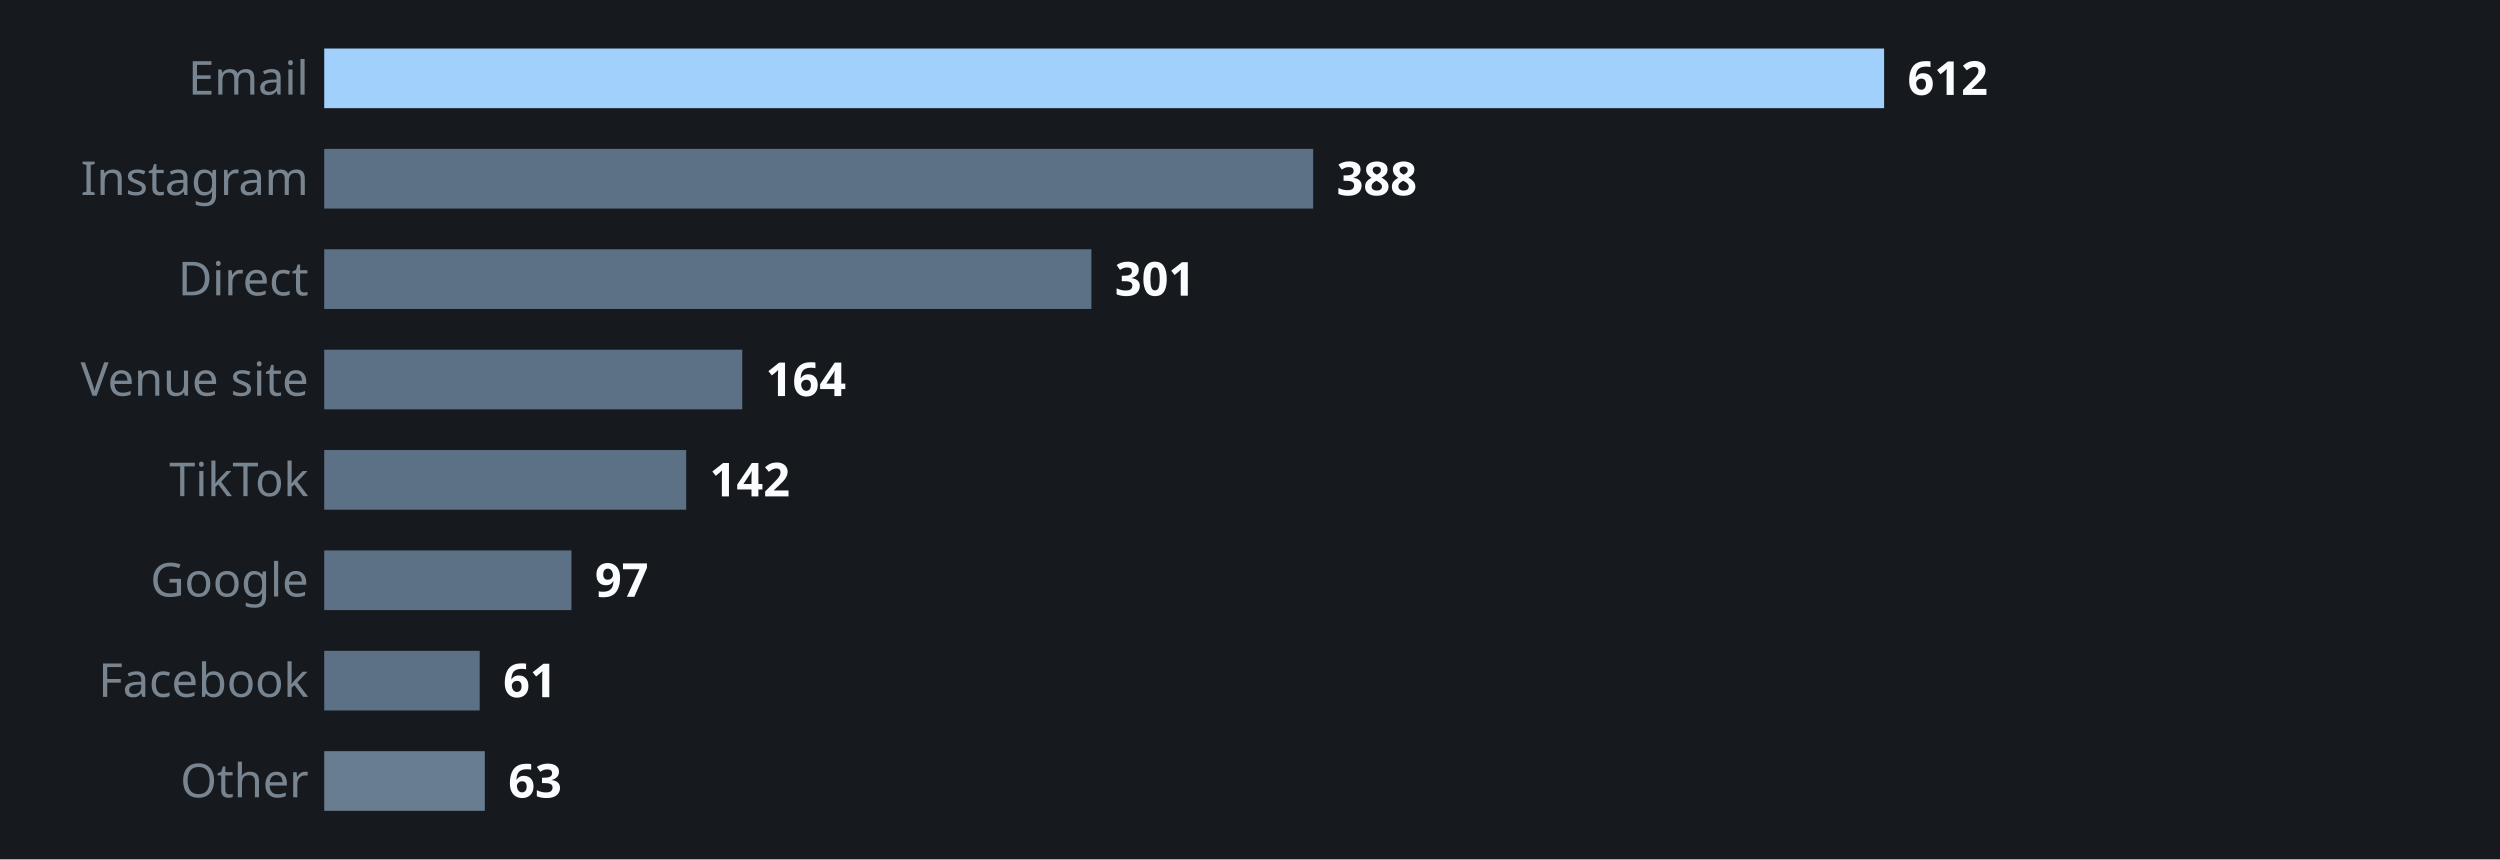
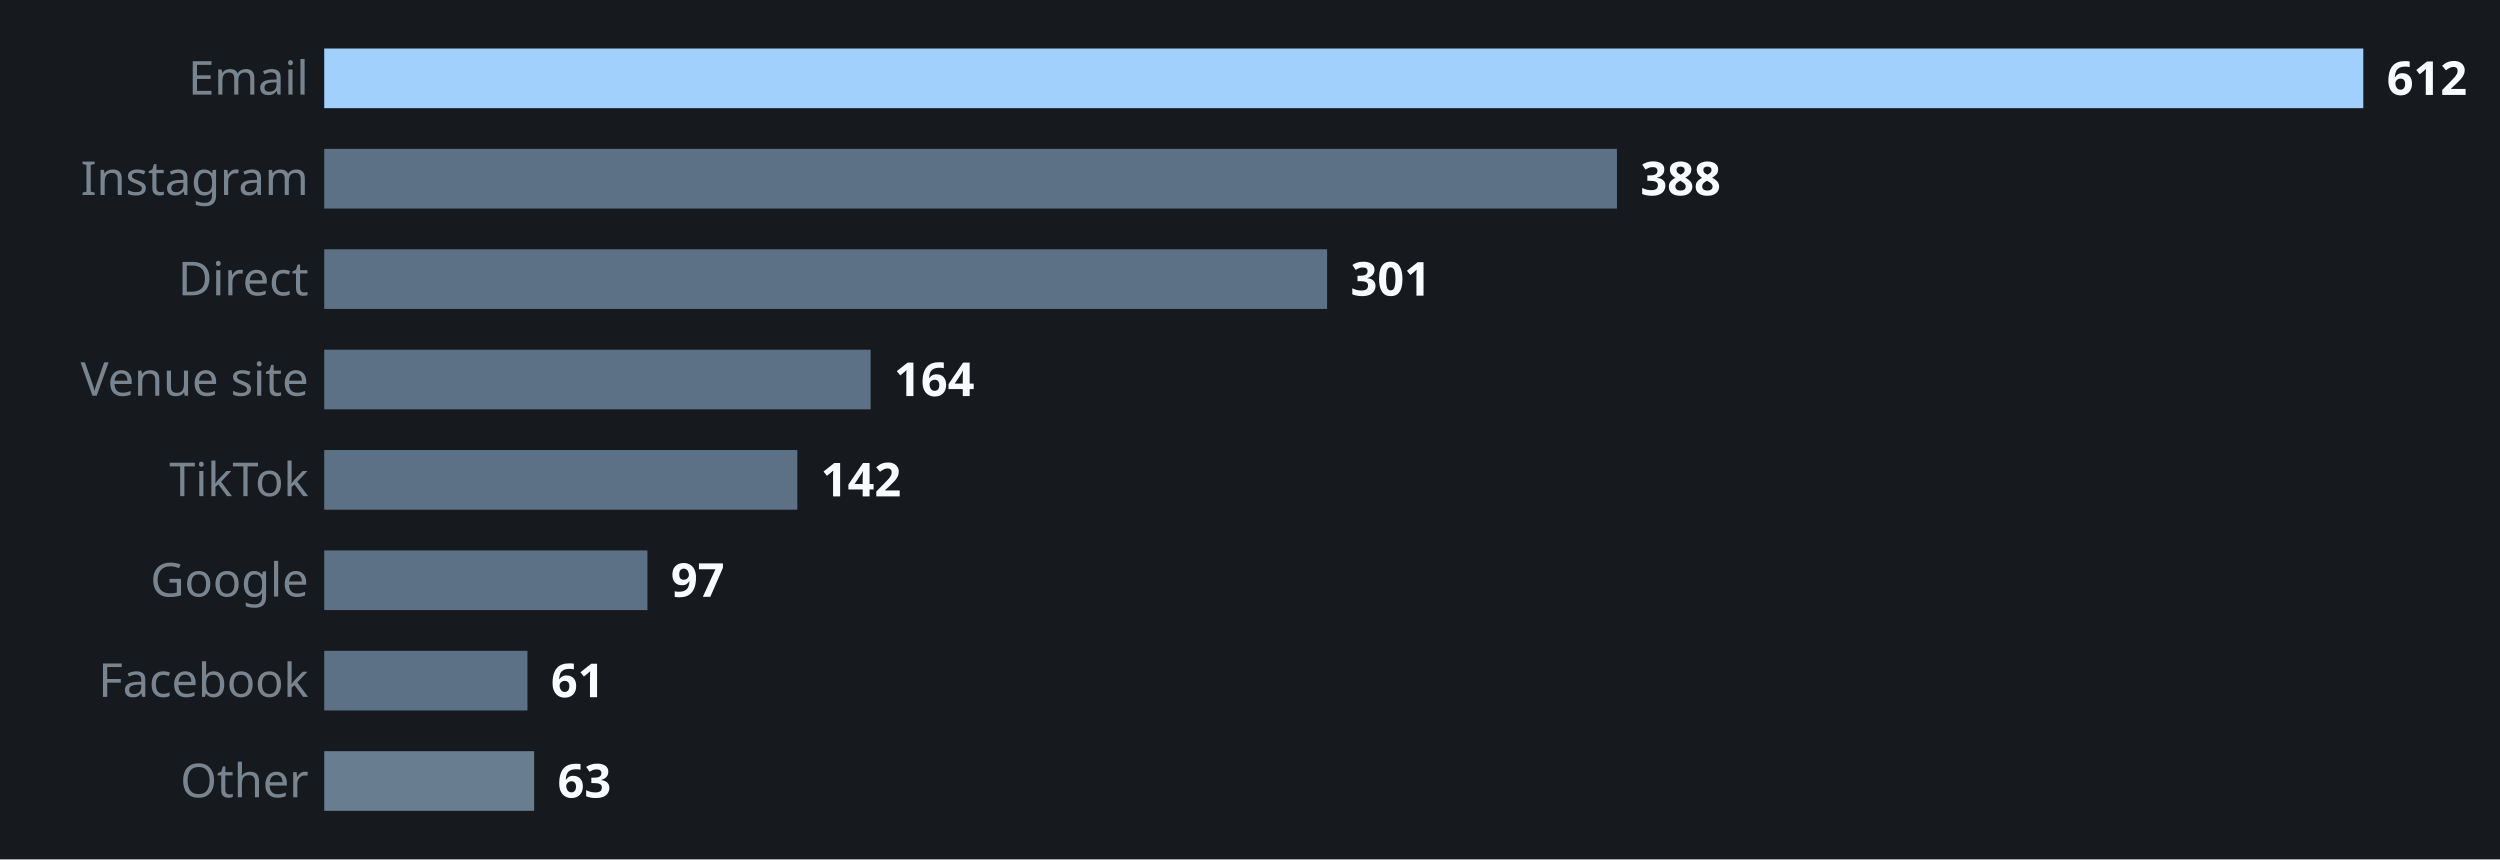
<svg xmlns="http://www.w3.org/2000/svg" class="ts-chart" width="640" height="220" viewBox="0 0 640 220" role="img" aria-roledescription="chart" aria-label="Email brings in a third of orders" style="font-family:Intermission,system-ui,sans-serif;font-size:12px;font-variant-numeric:tabular-nums;color:#a6b6c5;background:#161a1e;display:block;overflow:visible">
  <style>[data-ts-key^="label-"]{paint-order:stroke;stroke:#161a1e;stroke-width:3px;stroke-linejoin:round}</style>
  <rect x="0" y="0" width="640" height="220" fill="#161a1e" />
  <g data-ts-key="marks" class="ts-chart__marks">
    <g data-ts-key="series-1" class="ts-chart__bar ts-chart__bar-x" aria-hidden="true">
-       <rect data-ts-key="series-1:string:6:Orders:string:5:Email" fill="#a1d0fc" stroke="none" stroke-dasharray="none" x="83" y="12.42" width="399.33" height="15.27" />
-       <rect data-ts-key="series-1:string:6:Orders:string:9:Instagram" fill="#5c7185" stroke="none" stroke-dasharray="none" x="83" y="38.12" width="253.17" height="15.27" />
-       <rect data-ts-key="series-1:string:6:Orders:string:6:Direct" fill="#5c7185" stroke="none" stroke-dasharray="none" x="83" y="63.82" width="196.4" height="15.27" />
-       <rect data-ts-key="series-1:string:6:Orders:string:10:Venue site" fill="#5c7185" stroke="none" stroke-dasharray="none" x="83" y="89.52" width="107.01" height="15.27" />
-       <rect data-ts-key="series-1:string:6:Orders:string:6:TikTok" fill="#5c7185" stroke="none" stroke-dasharray="none" x="83" y="115.21" width="92.66" height="15.27" />
-       <rect data-ts-key="series-1:string:6:Orders:string:6:Google" fill="#5c7185" stroke="none" stroke-dasharray="none" x="83" y="140.91" width="63.29" height="15.27" />
-       <rect data-ts-key="series-1:string:6:Orders:string:8:Facebook" fill="#5c7185" stroke="none" stroke-dasharray="none" x="83" y="166.61" width="39.8" height="15.27" />
-       <rect data-ts-key="series-1:string:6:Orders:string:5:Other" fill="#697d91" stroke="none" stroke-dasharray="none" x="83" y="192.3" width="41.11" height="15.27" />
+       <rect data-ts-key="series-1:string:6:Orders:string:5:Email" fill="#a1d0fc" stroke="none" stroke-dasharray="none" x="83" y="12.42" width="522" height="15.27" />
+     </g>
+     <g data-ts-key="series-2" class="ts-chart__bar ts-chart__bar-x" aria-hidden="true">
+       <rect data-ts-key="series-2:string:6:Orders:string:9:Instagram" fill="#5c7185" stroke="none" stroke-dasharray="none" x="83" y="38.12" width="330.94" height="15.27" />
+       <rect data-ts-key="series-2:string:6:Orders:string:6:Direct" fill="#5c7185" stroke="none" stroke-dasharray="none" x="83" y="63.82" width="256.74" height="15.27" />
+       <rect data-ts-key="series-2:string:6:Orders:string:10:Venue site" fill="#5c7185" stroke="none" stroke-dasharray="none" x="83" y="89.52" width="139.88" height="15.27" />
+       <rect data-ts-key="series-2:string:6:Orders:string:6:TikTok" fill="#5c7185" stroke="none" stroke-dasharray="none" x="83" y="115.21" width="121.12" height="15.27" />
+       <rect data-ts-key="series-2:string:6:Orders:string:6:Google" fill="#5c7185" stroke="none" stroke-dasharray="none" x="83" y="140.91" width="82.74" height="15.27" />
+       <rect data-ts-key="series-2:string:6:Orders:string:8:Facebook" fill="#5c7185" stroke="none" stroke-dasharray="none" x="83" y="166.61" width="52.03" height="15.27" />
+     </g>
+     <g data-ts-key="series-other" class="ts-chart__bar ts-chart__bar-x" aria-hidden="true">
+       <rect data-ts-key="series-other:string:6:Orders:string:5:Other" fill="#697d91" stroke="none" stroke-dasharray="none" x="83" y="192.3" width="53.74" height="15.27" />
    </g>
    <g data-ts-key="label-values" class="ts-chart__text" aria-hidden="true">
-       <text data-ts-key="label-values:object:null:string:5:Email" fill="#fafcff" x="488.33" y="20.06" text-anchor="start" dominant-baseline="middle" font-size="12" font-weight="600" font-family="inherit">612</text>
-       <text data-ts-key="label-values:object:null:string:9:Instagram" fill="#fafcff" x="342.17" y="45.76" text-anchor="start" dominant-baseline="middle" font-size="12" font-weight="600" font-family="inherit">388</text>
-       <text data-ts-key="label-values:object:null:string:6:Direct" fill="#fafcff" x="285.4" y="71.45" text-anchor="start" dominant-baseline="middle" font-size="12" font-weight="600" font-family="inherit">301</text>
-       <text data-ts-key="label-values:object:null:string:10:Venue site" fill="#fafcff" x="196.01" y="97.15" text-anchor="start" dominant-baseline="middle" font-size="12" font-weight="600" font-family="inherit">164</text>
-       <text data-ts-key="label-values:object:null:string:6:TikTok" fill="#fafcff" x="181.66" y="122.85" text-anchor="start" dominant-baseline="middle" font-size="12" font-weight="600" font-family="inherit">142</text>
-       <text data-ts-key="label-values:object:null:string:6:Google" fill="#fafcff" x="152.29" y="148.55" text-anchor="start" dominant-baseline="middle" font-size="12" font-weight="600" font-family="inherit">97</text>
-       <text data-ts-key="label-values:object:null:string:8:Facebook" fill="#fafcff" x="128.8" y="174.24" text-anchor="start" dominant-baseline="middle" font-size="12" font-weight="600" font-family="inherit">61</text>
-       <text data-ts-key="label-values:object:null:string:5:Other" fill="#fafcff" x="130.11" y="199.94" text-anchor="start" dominant-baseline="middle" font-size="12" font-weight="600" font-family="inherit">63</text>
+       <text data-ts-key="label-values:object:null:string:5:Email" fill="#fafcff" x="611" y="20.06" text-anchor="start" dominant-baseline="middle" font-size="12" font-weight="600" font-family="inherit">612</text>
+       <text data-ts-key="label-values:object:null:string:9:Instagram" fill="#fafcff" x="419.94" y="45.76" text-anchor="start" dominant-baseline="middle" font-size="12" font-weight="600" font-family="inherit">388</text>
+       <text data-ts-key="label-values:object:null:string:6:Direct" fill="#fafcff" x="345.74" y="71.45" text-anchor="start" dominant-baseline="middle" font-size="12" font-weight="600" font-family="inherit">301</text>
+       <text data-ts-key="label-values:object:null:string:10:Venue site" fill="#fafcff" x="228.88" y="97.15" text-anchor="start" dominant-baseline="middle" font-size="12" font-weight="600" font-family="inherit">164</text>
+       <text data-ts-key="label-values:object:null:string:6:TikTok" fill="#fafcff" x="210.12" y="122.85" text-anchor="start" dominant-baseline="middle" font-size="12" font-weight="600" font-family="inherit">142</text>
+       <text data-ts-key="label-values:object:null:string:6:Google" fill="#fafcff" x="171.74" y="148.55" text-anchor="start" dominant-baseline="middle" font-size="12" font-weight="600" font-family="inherit">97</text>
+       <text data-ts-key="label-values:object:null:string:8:Facebook" fill="#fafcff" x="141.03" y="174.24" text-anchor="start" dominant-baseline="middle" font-size="12" font-weight="600" font-family="inherit">61</text>
+       <text data-ts-key="label-values:object:null:string:5:Other" fill="#fafcff" x="142.74" y="199.94" text-anchor="start" dominant-baseline="middle" font-size="12" font-weight="600" font-family="inherit">63</text>
    </g>
  </g>
  <g data-ts-key="axes" class="ts-chart__axes" aria-hidden="true">
    <text data-ts-key="y-tick-label:string:5:Email" fill="#a6b6c5" fill-opacity="0.68" x="79" y="20.06" text-anchor="end" dominant-baseline="middle" font-size="12" font-family="inherit">Email</text>
    <text data-ts-key="y-tick-label:string:9:Instagram" fill="#a6b6c5" fill-opacity="0.68" x="79" y="45.76" text-anchor="end" dominant-baseline="middle" font-size="12" font-family="inherit">Instagram</text>
    <text data-ts-key="y-tick-label:string:6:Direct" fill="#a6b6c5" fill-opacity="0.68" x="79" y="71.45" text-anchor="end" dominant-baseline="middle" font-size="12" font-family="inherit">Direct</text>
    <text data-ts-key="y-tick-label:string:10:Venue site" fill="#a6b6c5" fill-opacity="0.68" x="79" y="97.15" text-anchor="end" dominant-baseline="middle" font-size="12" font-family="inherit">Venue site</text>
    <text data-ts-key="y-tick-label:string:6:TikTok" fill="#a6b6c5" fill-opacity="0.68" x="79" y="122.85" text-anchor="end" dominant-baseline="middle" font-size="12" font-family="inherit">TikTok</text>
    <text data-ts-key="y-tick-label:string:6:Google" fill="#a6b6c5" fill-opacity="0.68" x="79" y="148.55" text-anchor="end" dominant-baseline="middle" font-size="12" font-family="inherit">Google</text>
    <text data-ts-key="y-tick-label:string:8:Facebook" fill="#a6b6c5" fill-opacity="0.68" x="79" y="174.24" text-anchor="end" dominant-baseline="middle" font-size="12" font-family="inherit">Facebook</text>
    <text data-ts-key="y-tick-label:string:5:Other" fill="#a6b6c5" fill-opacity="0.68" x="79" y="199.94" text-anchor="end" dominant-baseline="middle" font-size="12" font-family="inherit">Other</text>
  </g>
</svg>
